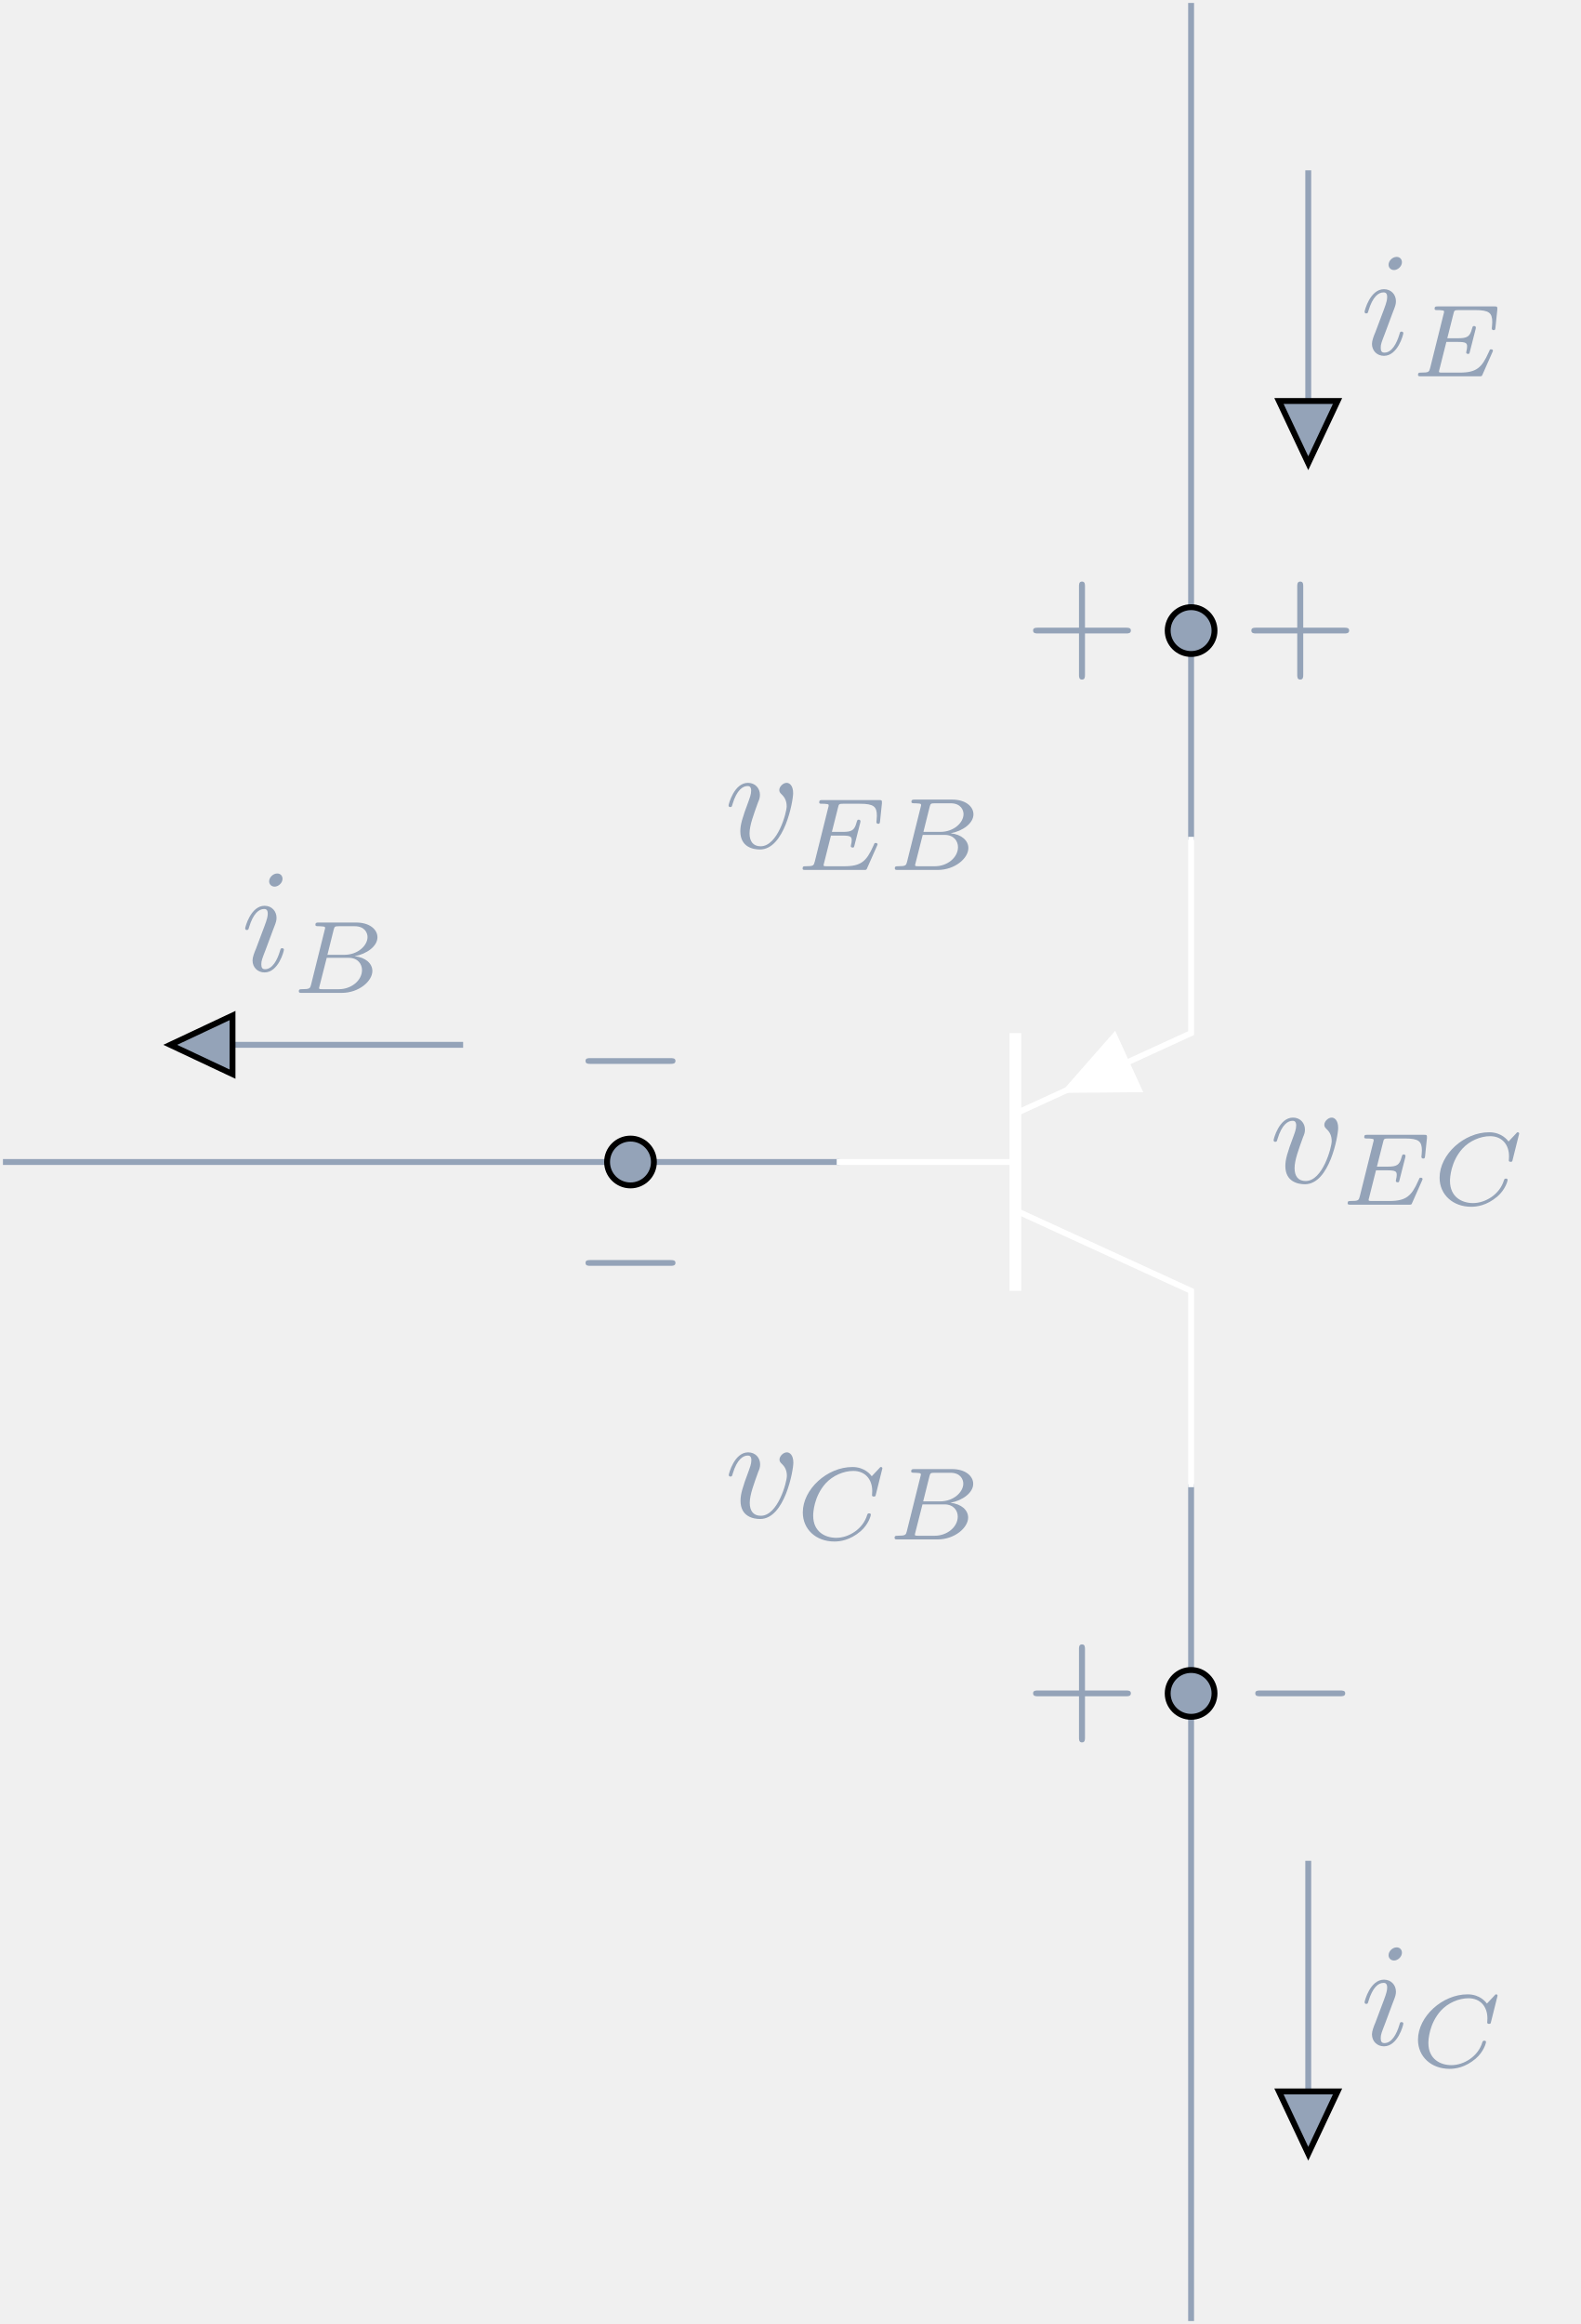
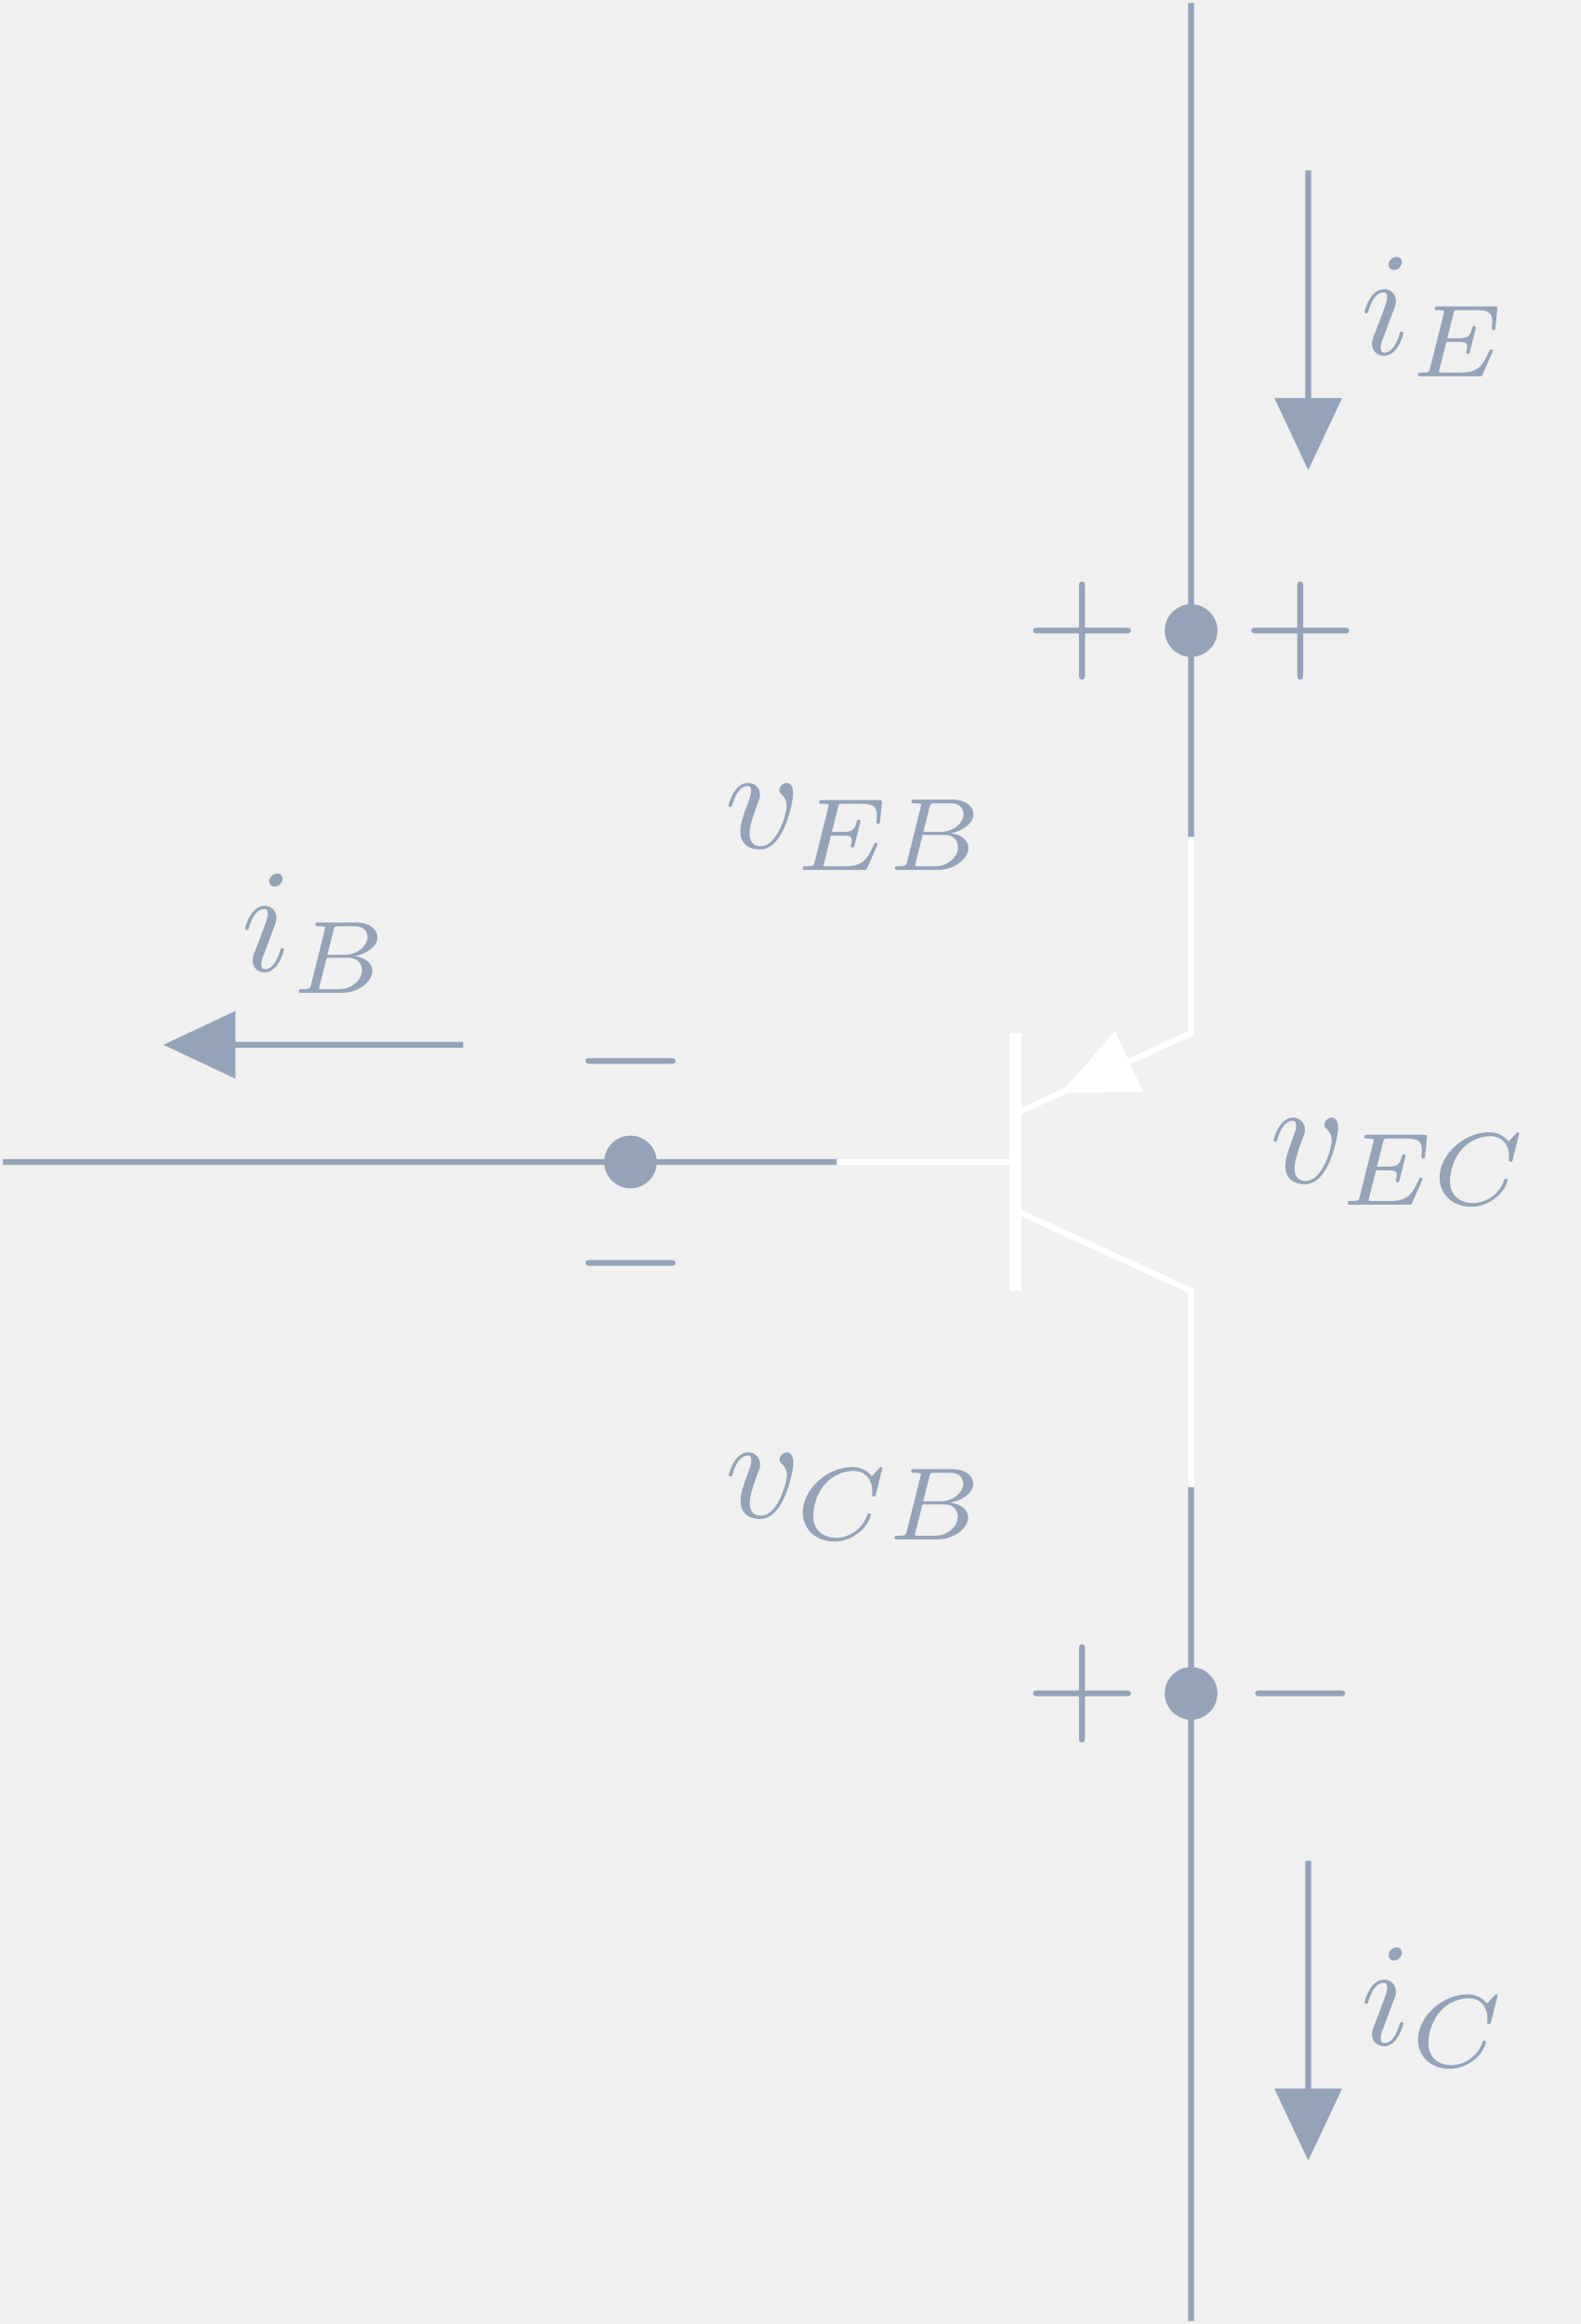
<svg xmlns="http://www.w3.org/2000/svg" xmlns:xlink="http://www.w3.org/1999/xlink" width="107.078pt" height="157.438pt" viewBox="0 0 107.078 157.438" version="1.1">
  <defs>
    <g>
      <symbol overflow="visible" id="glyph0-0">
        <path style="stroke:none;" d="" />
      </symbol>
      <symbol overflow="visible" id="glyph0-1">
        <path style="stroke:none;" d="M 6.562 -2.297 C 6.734 -2.297 6.922 -2.297 6.922 -2.5 C 6.922 -2.688 6.734 -2.688 6.562 -2.688 L 1.172 -2.688 C 1 -2.688 0.828 -2.688 0.828 -2.5 C 0.828 -2.297 1 -2.297 1.172 -2.297 Z M 6.562 -2.297 " />
      </symbol>
      <symbol overflow="visible" id="glyph1-0">
        <path style="stroke:none;" d="" />
      </symbol>
      <symbol overflow="visible" id="glyph1-1">
        <path style="stroke:none;" d="M 2.828 -6.234 C 2.828 -6.438 2.688 -6.594 2.469 -6.594 C 2.188 -6.594 1.922 -6.328 1.922 -6.062 C 1.922 -5.875 2.062 -5.703 2.297 -5.703 C 2.531 -5.703 2.828 -5.938 2.828 -6.234 Z M 2.078 -2.484 C 2.188 -2.766 2.188 -2.797 2.297 -3.062 C 2.375 -3.266 2.422 -3.406 2.422 -3.594 C 2.422 -4.031 2.109 -4.406 1.609 -4.406 C 0.672 -4.406 0.297 -2.953 0.297 -2.875 C 0.297 -2.766 0.391 -2.766 0.406 -2.766 C 0.516 -2.766 0.516 -2.797 0.562 -2.953 C 0.844 -3.891 1.234 -4.188 1.578 -4.188 C 1.656 -4.188 1.828 -4.188 1.828 -3.875 C 1.828 -3.656 1.75 -3.453 1.719 -3.344 C 1.641 -3.094 1.188 -1.938 1.031 -1.5 C 0.922 -1.25 0.797 -0.922 0.797 -0.703 C 0.797 -0.234 1.141 0.109 1.609 0.109 C 2.547 0.109 2.922 -1.328 2.922 -1.422 C 2.922 -1.531 2.828 -1.531 2.797 -1.531 C 2.703 -1.531 2.703 -1.5 2.656 -1.344 C 2.469 -0.719 2.141 -0.109 1.641 -0.109 C 1.469 -0.109 1.391 -0.203 1.391 -0.438 C 1.391 -0.688 1.453 -0.828 1.688 -1.438 Z M 2.078 -2.484 " />
      </symbol>
      <symbol overflow="visible" id="glyph1-2">
        <path style="stroke:none;" d="M 4.672 -3.703 C 4.672 -4.25 4.406 -4.406 4.234 -4.406 C 3.984 -4.406 3.734 -4.141 3.734 -3.922 C 3.734 -3.797 3.781 -3.734 3.891 -3.625 C 4.109 -3.422 4.234 -3.172 4.234 -2.812 C 4.234 -2.391 3.625 -0.109 2.469 -0.109 C 1.953 -0.109 1.719 -0.453 1.719 -0.984 C 1.719 -1.531 2 -2.266 2.297 -3.094 C 2.375 -3.266 2.422 -3.406 2.422 -3.594 C 2.422 -4.031 2.109 -4.406 1.609 -4.406 C 0.672 -4.406 0.297 -2.953 0.297 -2.875 C 0.297 -2.766 0.391 -2.766 0.406 -2.766 C 0.516 -2.766 0.516 -2.797 0.562 -2.953 C 0.859 -3.953 1.281 -4.188 1.578 -4.188 C 1.656 -4.188 1.828 -4.188 1.828 -3.875 C 1.828 -3.625 1.719 -3.344 1.656 -3.172 C 1.219 -2.016 1.094 -1.562 1.094 -1.125 C 1.094 -0.047 1.969 0.109 2.422 0.109 C 4.094 0.109 4.672 -3.188 4.672 -3.703 Z M 4.672 -3.703 " />
      </symbol>
      <symbol overflow="visible" id="glyph2-0">
        <path style="stroke:none;" d="" />
      </symbol>
      <symbol overflow="visible" id="glyph2-1">
        <path style="stroke:none;" d="M 1.328 -0.547 C 1.266 -0.312 1.25 -0.25 0.703 -0.25 C 0.594 -0.25 0.5 -0.25 0.5 -0.109 C 0.5 0 0.578 0 0.703 0 L 3.406 0 C 4.578 0 5.484 -0.797 5.484 -1.484 C 5.484 -1.984 5.031 -2.406 4.281 -2.484 C 5.125 -2.641 5.828 -3.172 5.828 -3.766 C 5.828 -4.297 5.297 -4.766 4.391 -4.766 L 1.859 -4.766 C 1.719 -4.766 1.625 -4.766 1.625 -4.609 C 1.625 -4.516 1.719 -4.516 1.859 -4.516 C 1.859 -4.516 2 -4.516 2.125 -4.5 C 2.266 -4.484 2.281 -4.469 2.281 -4.391 C 2.281 -4.391 2.281 -4.344 2.25 -4.25 Z M 2.438 -2.578 L 2.859 -4.266 C 2.922 -4.484 2.922 -4.516 3.219 -4.516 L 4.281 -4.516 C 4.984 -4.516 5.156 -4.047 5.156 -3.781 C 5.156 -3.219 4.516 -2.578 3.578 -2.578 Z M 2.109 -0.25 C 1.891 -0.25 1.875 -0.266 1.875 -0.328 C 1.875 -0.328 1.875 -0.359 1.906 -0.469 L 2.391 -2.375 L 3.875 -2.375 C 4.516 -2.375 4.781 -1.938 4.781 -1.547 C 4.781 -0.844 4.062 -0.25 3.219 -0.25 Z M 2.109 -0.25 " />
      </symbol>
      <symbol overflow="visible" id="glyph2-2">
        <path style="stroke:none;" d="M 5.516 -1.609 C 5.562 -1.703 5.562 -1.734 5.562 -1.734 C 5.562 -1.781 5.531 -1.828 5.438 -1.828 C 5.422 -1.828 5.391 -1.828 5.359 -1.812 C 5.359 -1.797 5.344 -1.781 5.266 -1.609 C 4.812 -0.594 4.453 -0.25 3.312 -0.25 L 2.125 -0.25 C 1.922 -0.25 1.906 -0.266 1.906 -0.328 C 1.906 -0.328 1.906 -0.359 1.938 -0.469 L 2.406 -2.328 L 3.188 -2.328 C 3.734 -2.328 3.812 -2.25 3.812 -2.016 C 3.812 -1.938 3.797 -1.812 3.766 -1.703 C 3.75 -1.641 3.75 -1.625 3.75 -1.609 C 3.75 -1.609 3.75 -1.516 3.875 -1.516 C 3.969 -1.516 3.969 -1.547 4 -1.672 L 4.391 -3.203 C 4.406 -3.281 4.406 -3.297 4.406 -3.297 C 4.406 -3.375 4.344 -3.406 4.281 -3.406 C 4.188 -3.406 4.188 -3.359 4.141 -3.219 C 4 -2.672 3.797 -2.578 3.203 -2.578 L 2.469 -2.578 L 2.891 -4.25 C 2.938 -4.453 2.953 -4.484 3.234 -4.484 L 4.375 -4.484 C 5.297 -4.484 5.516 -4.297 5.516 -3.672 C 5.516 -3.484 5.484 -3.281 5.484 -3.25 C 5.484 -3.188 5.516 -3.125 5.609 -3.125 C 5.719 -3.125 5.719 -3.188 5.734 -3.312 L 5.859 -4.516 C 5.875 -4.734 5.828 -4.734 5.656 -4.734 L 1.828 -4.734 C 1.688 -4.734 1.609 -4.734 1.609 -4.578 C 1.609 -4.484 1.672 -4.484 1.828 -4.484 C 1.938 -4.484 1.969 -4.484 2.094 -4.469 C 2.234 -4.453 2.25 -4.438 2.25 -4.375 C 2.25 -4.328 2.234 -4.25 2.219 -4.219 L 1.312 -0.578 C 1.234 -0.297 1.234 -0.25 0.688 -0.25 C 0.562 -0.25 0.484 -0.25 0.484 -0.094 C 0.484 0 0.562 0 0.688 0 L 4.625 0 C 4.797 0 4.812 0 4.859 -0.125 Z M 5.516 -1.609 " />
      </symbol>
      <symbol overflow="visible" id="glyph2-3">
        <path style="stroke:none;" d="M 5.875 -4.812 C 5.875 -4.844 5.859 -4.906 5.781 -4.906 C 5.734 -4.906 5.719 -4.891 5.656 -4.812 L 5.156 -4.281 C 5.094 -4.359 4.703 -4.906 3.844 -4.906 C 2.141 -4.906 0.484 -3.406 0.484 -1.828 C 0.484 -0.688 1.375 0.141 2.625 0.141 C 3 0.141 3.672 0.062 4.391 -0.547 C 4.938 -1.016 5.094 -1.609 5.094 -1.672 C 5.094 -1.766 5.016 -1.766 4.969 -1.766 C 4.891 -1.766 4.875 -1.734 4.844 -1.656 C 4.562 -0.703 3.594 -0.109 2.75 -0.109 C 2 -0.109 1.188 -0.516 1.188 -1.609 C 1.188 -1.812 1.234 -2.906 2.031 -3.797 C 2.516 -4.328 3.25 -4.641 3.906 -4.641 C 4.719 -4.641 5.188 -4.062 5.188 -3.281 C 5.188 -3.094 5.172 -3.031 5.172 -3 C 5.172 -2.906 5.266 -2.906 5.297 -2.906 C 5.406 -2.906 5.406 -2.922 5.438 -3.062 Z M 5.875 -4.812 " />
      </symbol>
      <symbol overflow="visible" id="glyph3-0">
        <path style="stroke:none;" d="" />
      </symbol>
      <symbol overflow="visible" id="glyph3-1">
        <path style="stroke:none;" d="M 4.078 -2.297 L 6.859 -2.297 C 7 -2.297 7.188 -2.297 7.188 -2.5 C 7.188 -2.688 7 -2.688 6.859 -2.688 L 4.078 -2.688 L 4.078 -5.484 C 4.078 -5.625 4.078 -5.812 3.875 -5.812 C 3.672 -5.812 3.672 -5.625 3.672 -5.484 L 3.672 -2.688 L 0.891 -2.688 C 0.75 -2.688 0.562 -2.688 0.562 -2.5 C 0.562 -2.297 0.75 -2.297 0.891 -2.297 L 3.672 -2.297 L 3.672 0.5 C 3.672 0.641 3.672 0.828 3.875 0.828 C 4.078 0.828 4.078 0.641 4.078 0.5 Z M 4.078 -2.297 " />
      </symbol>
    </g>
    <clipPath id="clip1">
      <path d="M 0 0 L 81 0 L 81 157.438 L 0 157.438 Z M 0 0 " />
    </clipPath>
  </defs>
  <g id="surface1">
    <g clip-path="url(#clip1)" clip-rule="nonzero">
      <path style="fill:none;stroke-width:0.399;stroke-linecap:butt;stroke-linejoin:miter;stroke:#94a3b8;stroke-opacity:1;stroke-miterlimit:10;" d="M -23.812 0 L -59.246 0 M -59.246 0 L -80.504 0 M 0 21.828 L 0 57.262 M 0 57.262 L 0 78.52 M 0 -21.828 L 0 -57.261 M 0 -57.261 L 0 -78.519 " transform="matrix(1,0,0,-1,80.703,78.719)" />
    </g>
    <path style="fill:none;stroke-width:0.399;stroke-linecap:butt;stroke-linejoin:miter;stroke:white;stroke-opacity:1;stroke-miterlimit:10;" d="M 0 22.028 L 0 8.731 L -11.906 3.274 " transform="matrix(1,0,0,-1,80.703,78.719)" />
    <path style="fill:none;stroke-width:0.797;stroke-linecap:butt;stroke-linejoin:miter;stroke:white;stroke-opacity:1;stroke-miterlimit:10;" d="M -11.906 8.731 L -11.906 -8.73 " transform="matrix(1,0,0,-1,80.703,78.719)" />
    <path style="fill:none;stroke-width:0.399;stroke-linecap:butt;stroke-linejoin:miter;stroke:white;stroke-opacity:1;stroke-miterlimit:10;" d="M -11.906 -3.273 L 0 -8.73 L 0 -22.027 " transform="matrix(1,0,0,-1,80.703,78.719)" />
    <path style=" stroke:none;fill-rule:nonzero;fill:white;fill-opacity:1;" d="M 76.508 71.91 L 77.461 73.988 L 71.863 74.039 L 75.559 69.832 Z M 76.508 71.91 " />
    <path style="fill:none;stroke-width:0.399;stroke-linecap:butt;stroke-linejoin:miter;stroke:white;stroke-opacity:1;stroke-miterlimit:10;" d="M -11.906 0 L -24.012 0 " transform="matrix(1,0,0,-1,80.703,78.719)" />
    <g style="fill:#94a3b8;fill-opacity:1;">
      <use xlink:href="#glyph0-1" x="38.844" y="74.369" />
    </g>
    <g style="fill:#94a3b8;fill-opacity:1;">
      <use xlink:href="#glyph0-1" x="38.844" y="88.05" />
    </g>
-     <path style="fill-rule:nonzero;fill:#94a3b8;fill-opacity:1;stroke-width:0.399;stroke-linecap:butt;stroke-linejoin:miter;stroke:rgb(0%,0%,0%);stroke-opacity:1;stroke-miterlimit:10;" d="M -36.398 0 C -36.398 0.875 -37.109 1.586 -37.984 1.586 C -38.863 1.586 -39.57 0.875 -39.57 0 C -39.57 -0.875 -38.863 -1.586 -37.984 -1.586 C -37.109 -1.586 -36.398 -0.875 -36.398 0 Z M -36.398 0 " transform="matrix(1,0,0,-1,80.703,78.719)" />
+     <path style="fill-rule:nonzero;fill:#94a3b8;fill-opacity:1;stroke-width:0.399;stroke-linecap:butt;stroke-linejoin:miter;stroke:#94a3b8;stroke-opacity:1;stroke-miterlimit:10;" d="M -36.398 0 C -36.398 0.875 -37.109 1.586 -37.984 1.586 C -38.863 1.586 -39.57 0.875 -39.57 0 C -39.57 -0.875 -38.863 -1.586 -37.984 -1.586 C -37.109 -1.586 -36.398 -0.875 -36.398 0 Z M -36.398 0 " transform="matrix(1,0,0,-1,80.703,78.719)" />
    <path style="fill:none;stroke-width:0.399;stroke-linecap:butt;stroke-linejoin:miter;stroke:#94a3b8;stroke-opacity:1;stroke-miterlimit:10;" d="M -49.324 7.938 L -69.168 7.938 " transform="matrix(1,0,0,-1,80.703,78.719)" />
-     <path style="fill-rule:nonzero;fill:#94a3b8;fill-opacity:1;stroke-width:0.399;stroke-linecap:butt;stroke-linejoin:miter;stroke:rgb(0%,0%,0%);stroke-opacity:1;stroke-miterlimit:10;" d="M -64.949 7.938 L -64.949 9.922 L -69.168 7.938 L -64.949 5.953 L -64.949 7.938 " transform="matrix(1,0,0,-1,80.703,78.719)" />
+     <path style="fill-rule:nonzero;fill:#94a3b8;fill-opacity:1;stroke-width:0.399;stroke-linecap:butt;stroke-linejoin:miter;stroke:#94a3b8;stroke-opacity:1;stroke-miterlimit:10;" d="M -64.949 7.938 L -64.949 9.922 L -69.168 7.938 L -64.949 5.953 L -64.949 7.938 " transform="matrix(1,0,0,-1,80.703,78.719)" />
    <g style="fill:#94a3b8;fill-opacity:1;">
      <use xlink:href="#glyph1-1" x="16.314" y="65.768" />
    </g>
    <g style="fill:#94a3b8;fill-opacity:1;">
      <use xlink:href="#glyph2-1" x="19.746" y="67.262" />
    </g>
    <g style="fill:#94a3b8;fill-opacity:1;">
      <use xlink:href="#glyph3-1" x="69.435" y="45.21" />
    </g>
    <g style="fill:#94a3b8;fill-opacity:1;">
      <use xlink:href="#glyph3-1" x="84.223" y="45.21" />
    </g>
-     <path style="fill-rule:nonzero;fill:#94a3b8;fill-opacity:1;stroke-width:0.399;stroke-linecap:butt;stroke-linejoin:miter;stroke:rgb(0%,0%,0%);stroke-opacity:1;stroke-miterlimit:10;" d="M 1.586 36 C 1.586 36.875 0.875 37.586 0 37.586 C -0.875 37.586 -1.586 36.875 -1.586 36 C -1.586 35.125 -0.875 34.414 0 34.414 C 0.875 34.414 1.586 35.125 1.586 36 Z M 1.586 36 " transform="matrix(1,0,0,-1,80.703,78.719)" />
+     <path style="fill-rule:nonzero;fill:#94a3b8;fill-opacity:1;stroke-width:0.399;stroke-linecap:butt;stroke-linejoin:miter;stroke:#94a3b8;stroke-opacity:1;stroke-miterlimit:10;" d="M 1.586 36 C 1.586 36.875 0.875 37.586 0 37.586 C -0.875 37.586 -1.586 36.875 -1.586 36 C -1.586 35.125 -0.875 34.414 0 34.414 C 0.875 34.414 1.586 35.125 1.586 36 Z M 1.586 36 " transform="matrix(1,0,0,-1,80.703,78.719)" />
    <path style="fill:none;stroke-width:0.399;stroke-linecap:butt;stroke-linejoin:miter;stroke:#94a3b8;stroke-opacity:1;stroke-miterlimit:10;" d="M 7.938 67.18 L 7.938 47.34 " transform="matrix(1,0,0,-1,80.703,78.719)" />
-     <path style="fill-rule:nonzero;fill:#94a3b8;fill-opacity:1;stroke-width:0.399;stroke-linecap:butt;stroke-linejoin:miter;stroke:rgb(0%,0%,0%);stroke-opacity:1;stroke-miterlimit:10;" d="M 7.938 51.555 L 5.953 51.555 L 7.938 47.34 L 9.922 51.555 L 7.938 51.555 " transform="matrix(1,0,0,-1,80.703,78.719)" />
+     <path style="fill-rule:nonzero;fill:#94a3b8;fill-opacity:1;stroke-width:0.399;stroke-linecap:butt;stroke-linejoin:miter;stroke:#94a3b8;stroke-opacity:1;stroke-miterlimit:10;" d="M 7.938 51.555 L 5.953 51.555 L 7.938 47.34 L 9.922 51.555 L 7.938 51.555 " transform="matrix(1,0,0,-1,80.703,78.719)" />
    <g style="fill:#94a3b8;fill-opacity:1;">
      <use xlink:href="#glyph1-1" x="92.16" y="23.997" />
    </g>
    <g style="fill:#94a3b8;fill-opacity:1;">
      <use xlink:href="#glyph2-2" x="95.592" y="25.492" />
    </g>
    <g style="fill:#94a3b8;fill-opacity:1;">
      <use xlink:href="#glyph3-1" x="69.435" y="117.21" />
    </g>
    <g style="fill:#94a3b8;fill-opacity:1;">
      <use xlink:href="#glyph0-1" x="84.223" y="117.21" />
    </g>
-     <path style="fill-rule:nonzero;fill:#94a3b8;fill-opacity:1;stroke-width:0.399;stroke-linecap:butt;stroke-linejoin:miter;stroke:rgb(0%,0%,0%);stroke-opacity:1;stroke-miterlimit:10;" d="M 1.586 -36 C 1.586 -35.125 0.875 -34.414 0 -34.414 C -0.875 -34.414 -1.586 -35.125 -1.586 -36 C -1.586 -36.879 -0.875 -37.586 0 -37.586 C 0.875 -37.586 1.586 -36.879 1.586 -36 Z M 1.586 -36 " transform="matrix(1,0,0,-1,80.703,78.719)" />
+     <path style="fill-rule:nonzero;fill:#94a3b8;fill-opacity:1;stroke-width:0.399;stroke-linecap:butt;stroke-linejoin:miter;stroke:#94a3b8;stroke-opacity:1;stroke-miterlimit:10;" d="M 1.586 -36 C 1.586 -35.125 0.875 -34.414 0 -34.414 C -0.875 -34.414 -1.586 -35.125 -1.586 -36 C -1.586 -36.879 -0.875 -37.586 0 -37.586 C 0.875 -37.586 1.586 -36.879 1.586 -36 Z M 1.586 -36 " transform="matrix(1,0,0,-1,80.703,78.719)" />
    <path style="fill:none;stroke-width:0.399;stroke-linecap:butt;stroke-linejoin:miter;stroke:#94a3b8;stroke-opacity:1;stroke-miterlimit:10;" d="M 7.938 -47.34 L 7.938 -67.183 " transform="matrix(1,0,0,-1,80.703,78.719)" />
-     <path style="fill-rule:nonzero;fill:#94a3b8;fill-opacity:1;stroke-width:0.399;stroke-linecap:butt;stroke-linejoin:miter;stroke:rgb(0%,0%,0%);stroke-opacity:1;stroke-miterlimit:10;" d="M 7.938 -62.965 L 5.953 -62.965 L 7.938 -67.183 L 9.922 -62.965 L 7.938 -62.965 " transform="matrix(1,0,0,-1,80.703,78.719)" />
+     <path style="fill-rule:nonzero;fill:#94a3b8;fill-opacity:1;stroke-width:0.399;stroke-linecap:butt;stroke-linejoin:miter;stroke:#94a3b8;stroke-opacity:1;stroke-miterlimit:10;" d="M 7.938 -62.965 L 5.953 -62.965 L 7.938 -67.183 L 9.922 -62.965 L 7.938 -62.965 " transform="matrix(1,0,0,-1,80.703,78.719)" />
    <g style="fill:#94a3b8;fill-opacity:1;">
      <use xlink:href="#glyph1-1" x="92.16" y="138.517" />
    </g>
    <g style="fill:#94a3b8;fill-opacity:1;">
      <use xlink:href="#glyph2-3" x="95.592" y="140.011" />
    </g>
    <g style="fill:#94a3b8;fill-opacity:1;">
      <use xlink:href="#glyph1-2" x="49.081" y="102.794" />
    </g>
    <g style="fill:#94a3b8;fill-opacity:1;">
      <use xlink:href="#glyph2-3" x="53.91" y="104.288" />
    </g>
    <g style="fill:#94a3b8;fill-opacity:1;">
      <use xlink:href="#glyph2-1" x="60.112" y="104.288" />
    </g>
    <g style="fill:#94a3b8;fill-opacity:1;">
      <use xlink:href="#glyph1-2" x="49.067" y="57.439" />
    </g>
    <g style="fill:#94a3b8;fill-opacity:1;">
      <use xlink:href="#glyph2-2" x="53.896" y="58.934" />
    </g>
    <g style="fill:#94a3b8;fill-opacity:1;">
      <use xlink:href="#glyph2-1" x="60.128" y="58.934" />
    </g>
    <g style="fill:#94a3b8;fill-opacity:1;">
      <use xlink:href="#glyph1-2" x="85.995" y="80.117" />
    </g>
    <g style="fill:#94a3b8;fill-opacity:1;">
      <use xlink:href="#glyph2-2" x="90.824" y="81.611" />
    </g>
    <g style="fill:#94a3b8;fill-opacity:1;">
      <use xlink:href="#glyph2-3" x="97.056" y="81.611" />
    </g>
  </g>
</svg>
